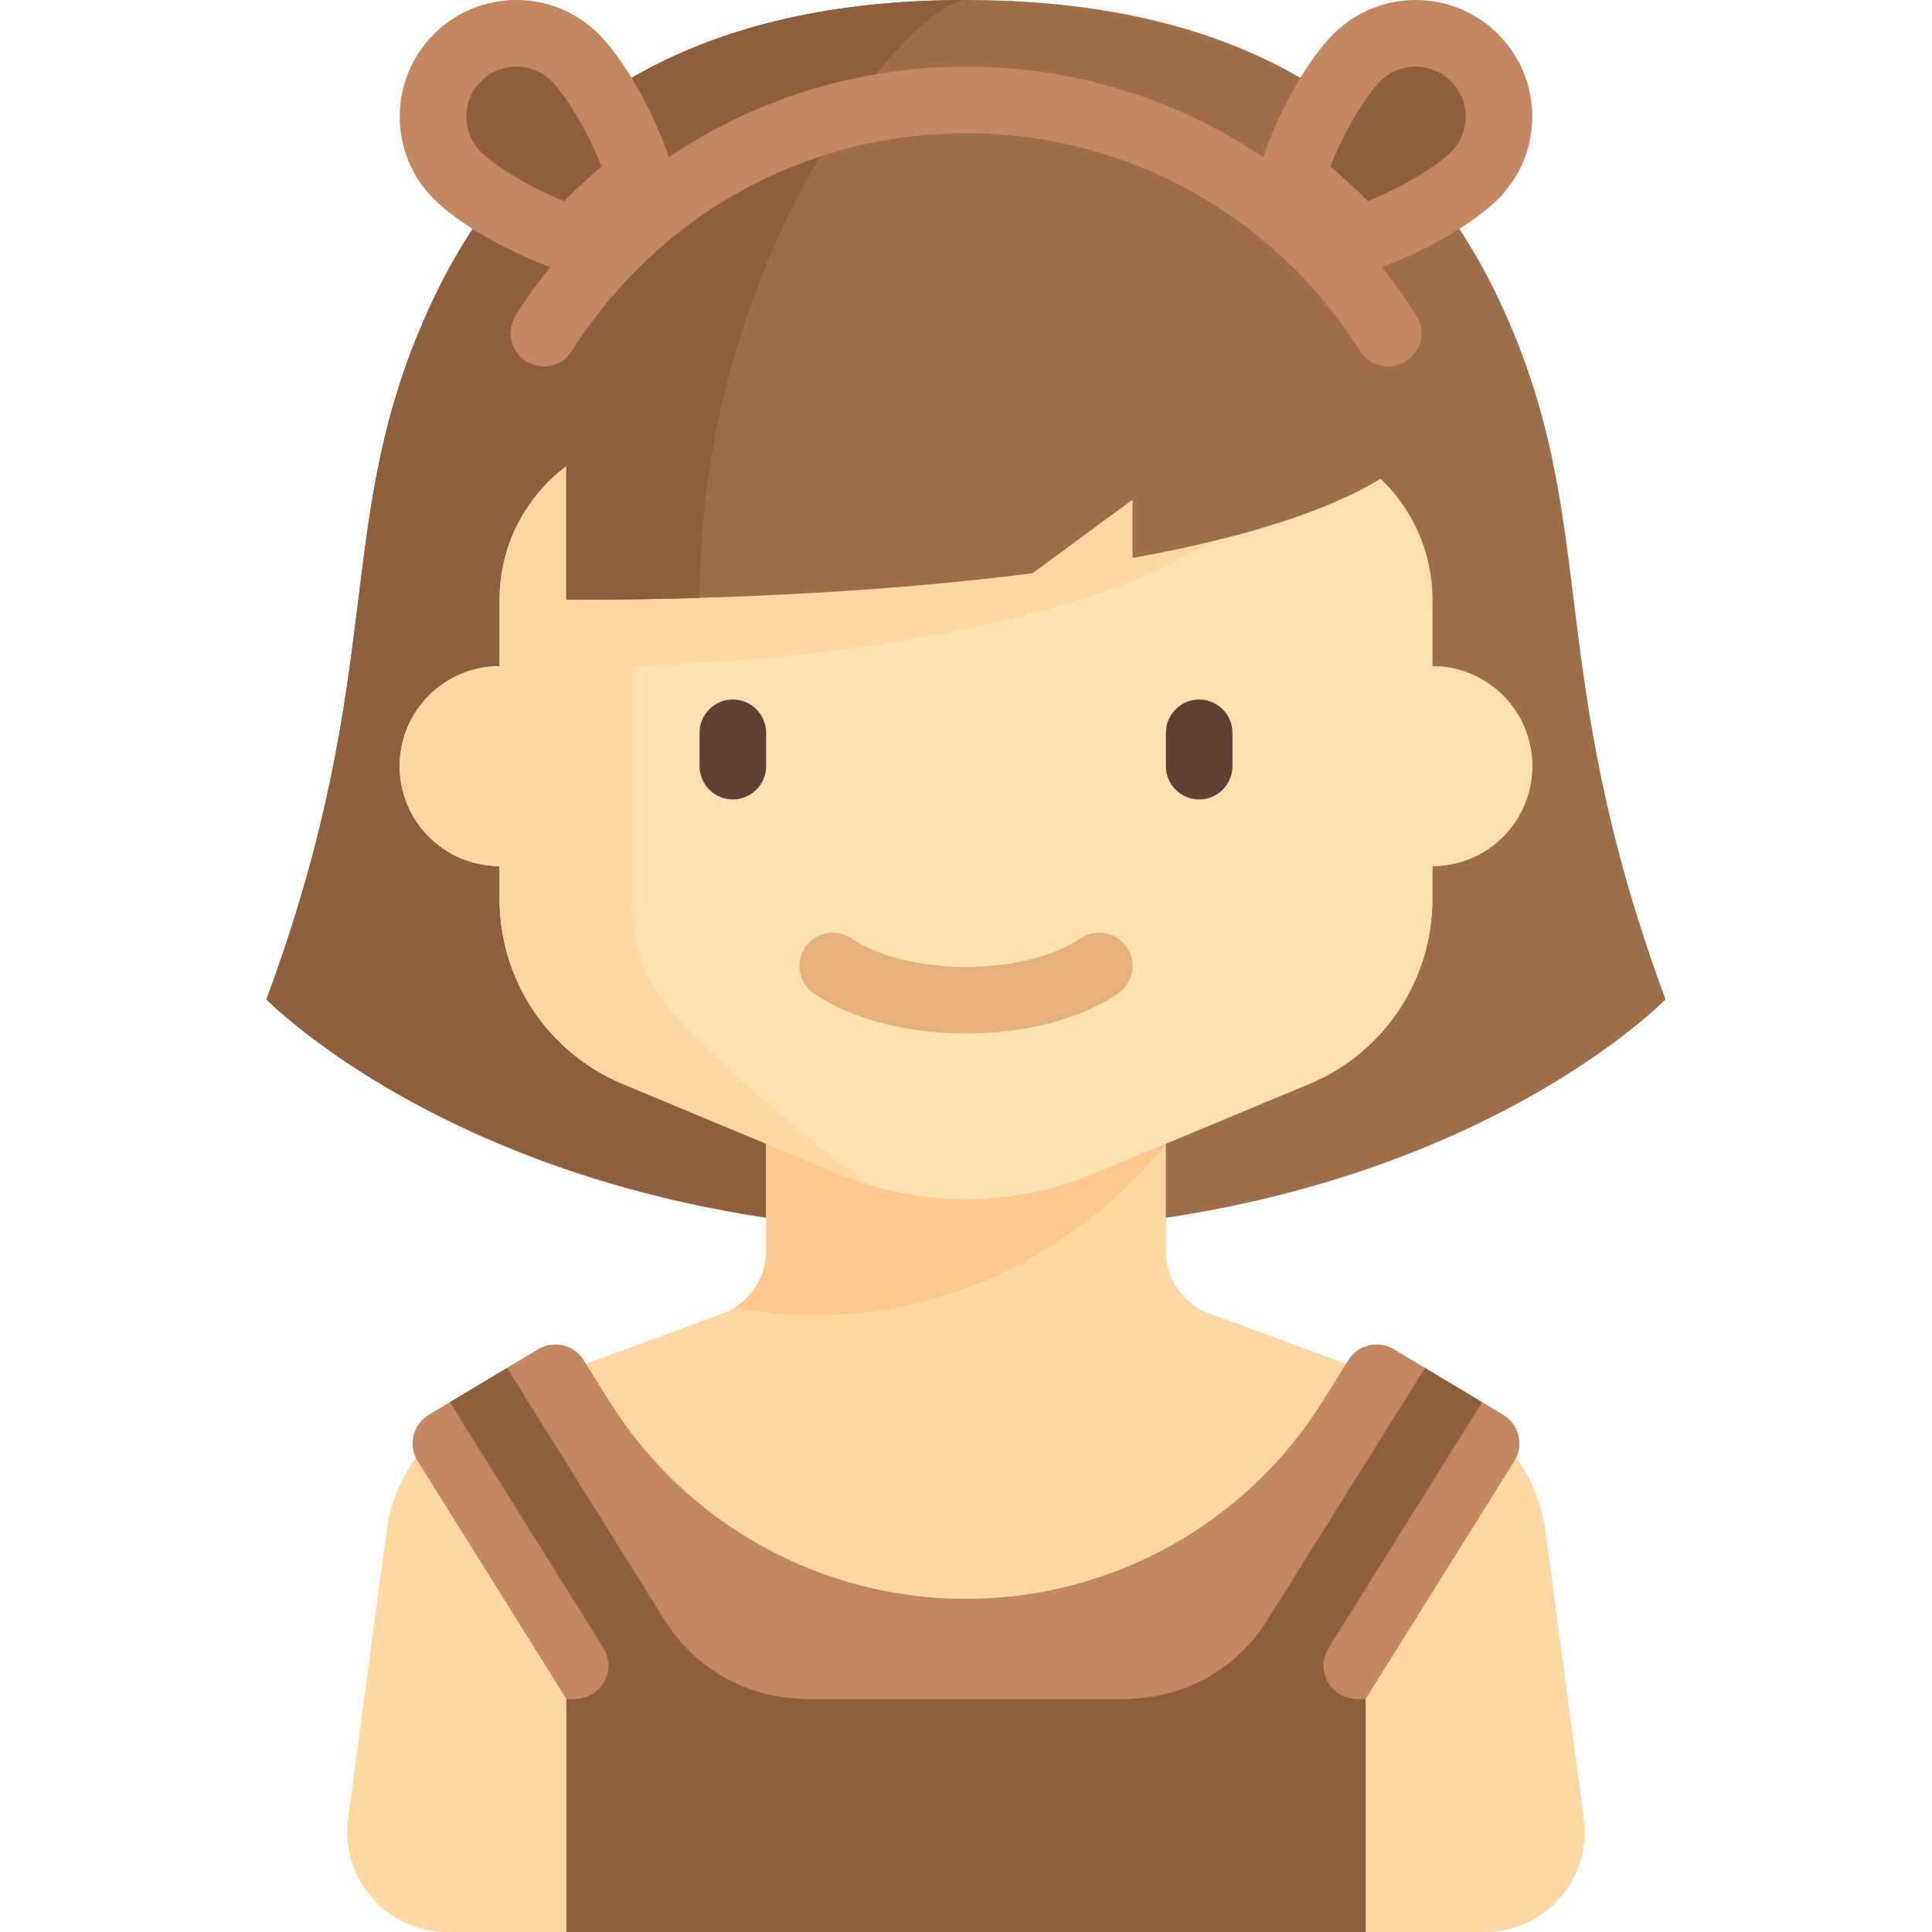
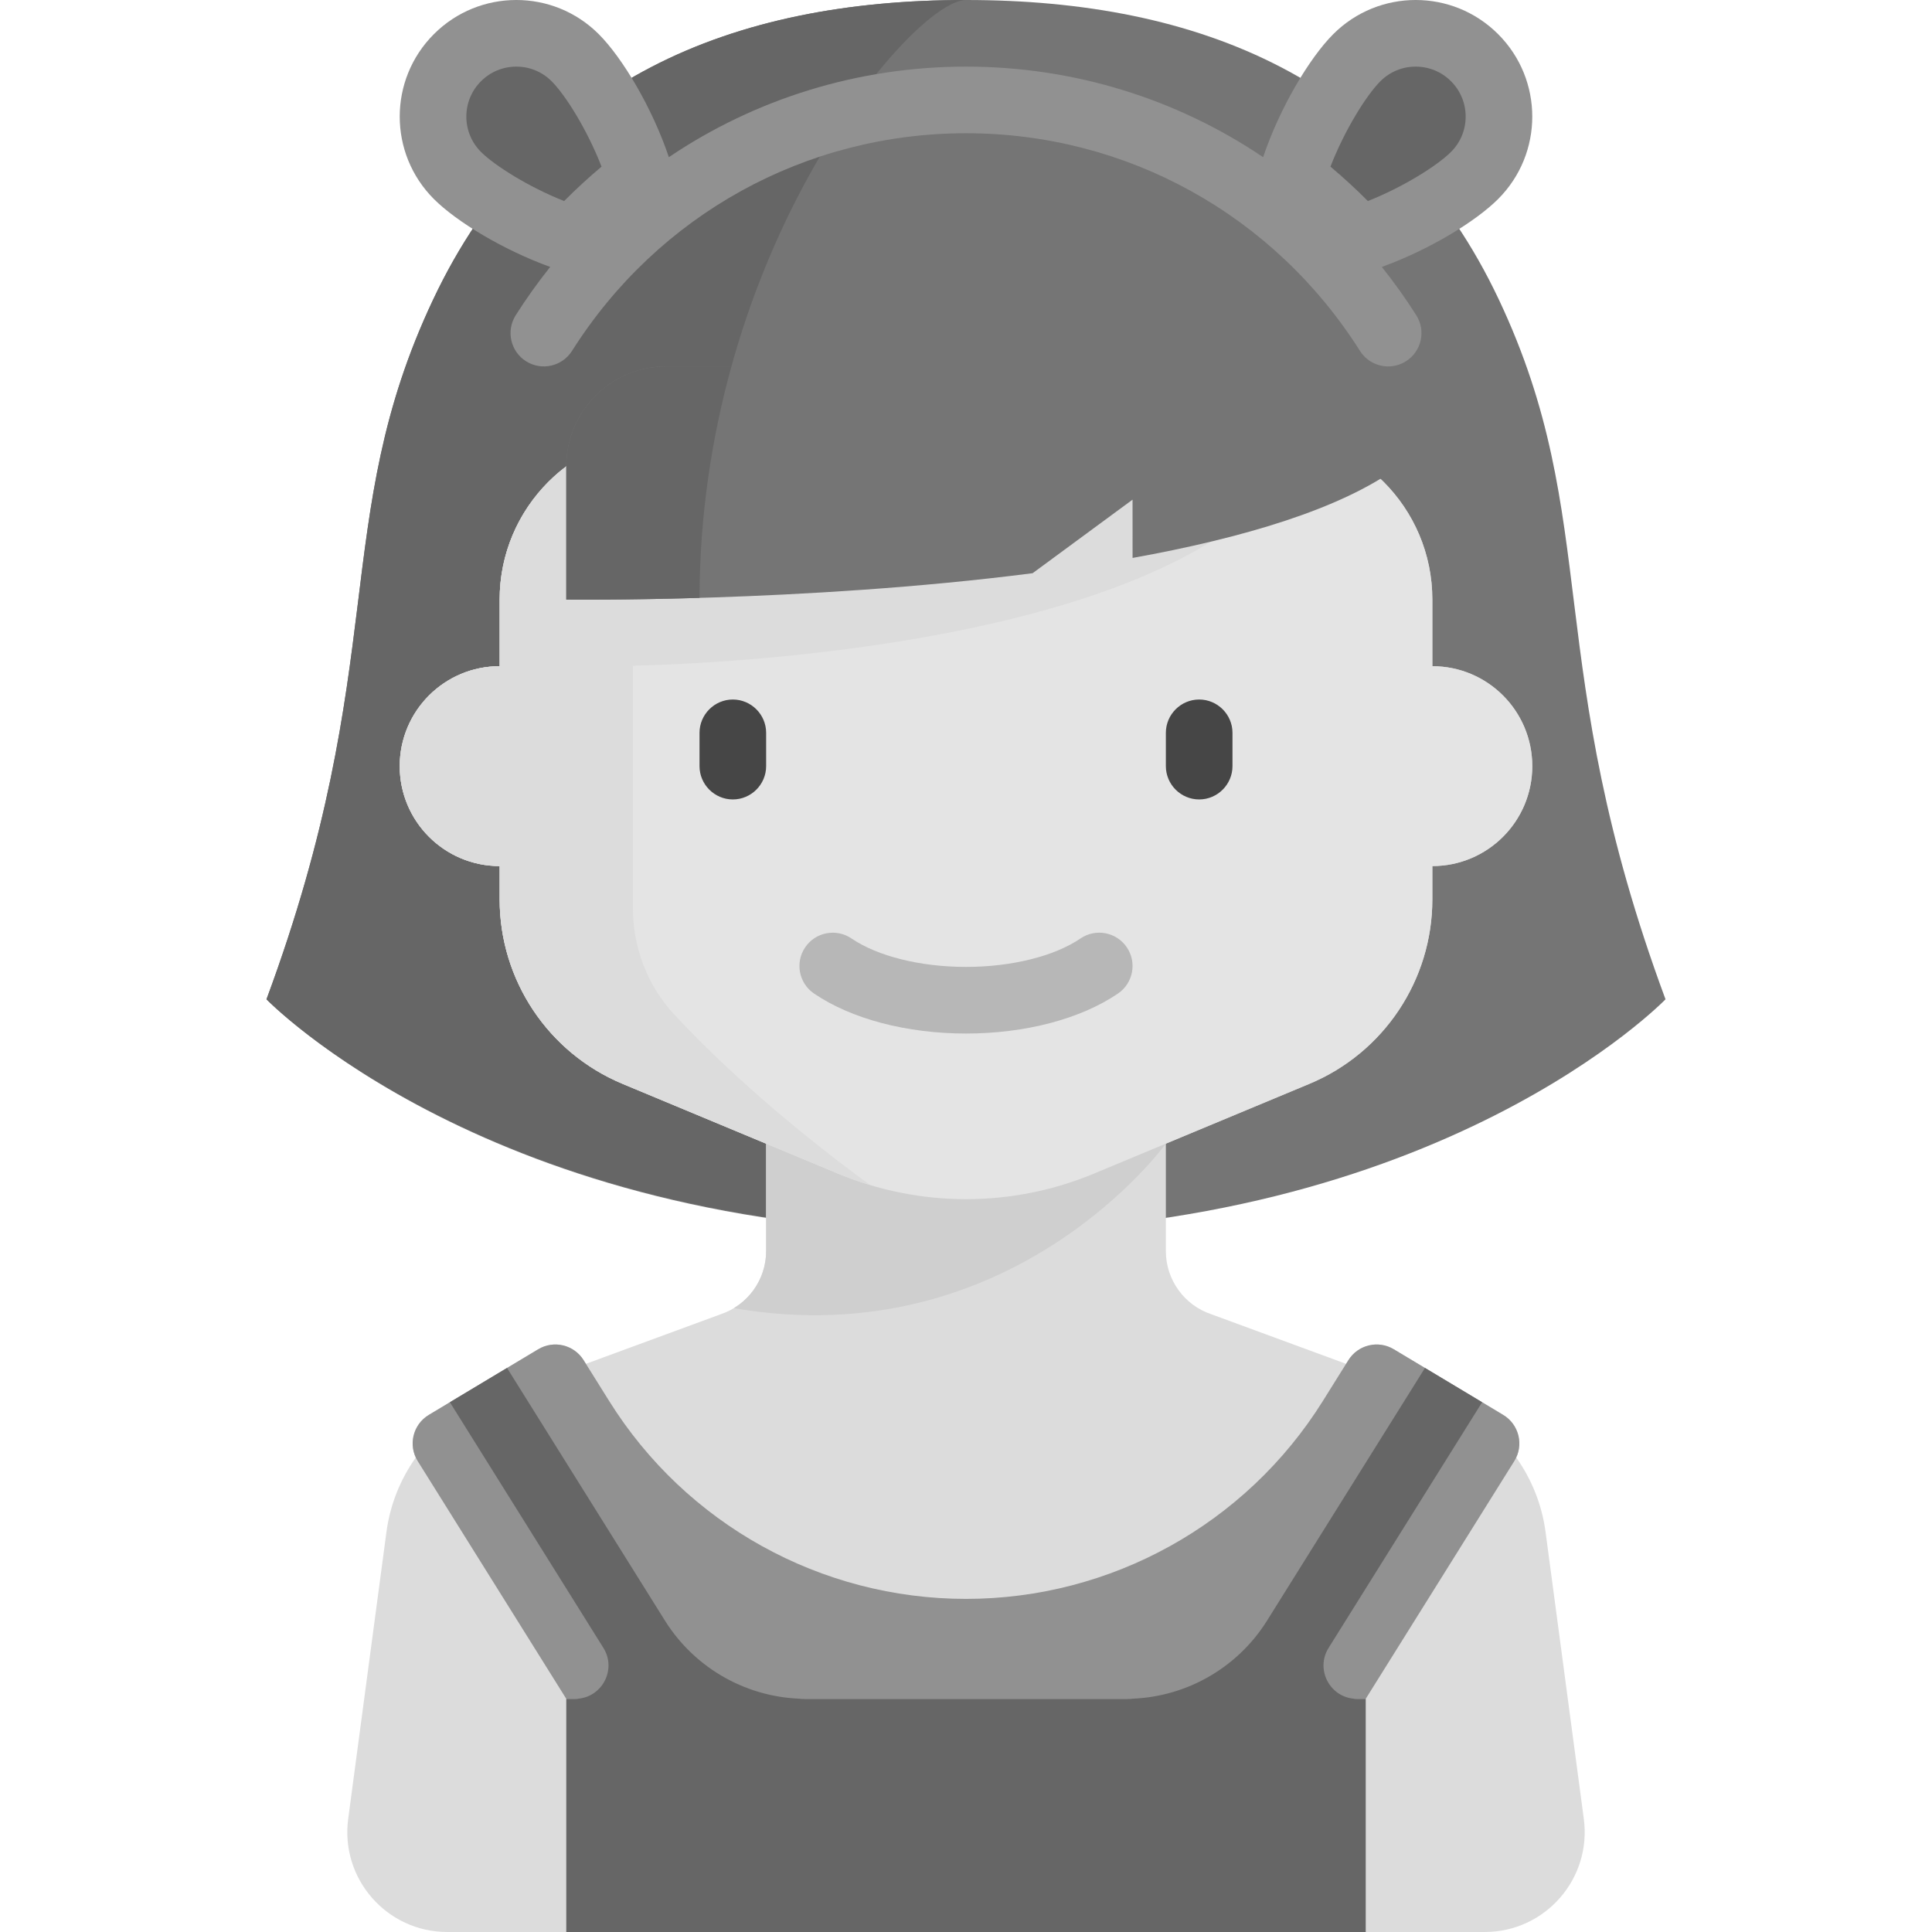
<svg xmlns="http://www.w3.org/2000/svg" height="800px" width="800px" version="1.1" id="Layer_1" viewBox="0 0 464.002 464.002" xml:space="preserve">
  <defs id="defs16">
	
	
	
	
	
	
	
	
	
	
	
	
	
	
	
	

		
	
		
	
		
	
		
	
		
	
		
	
		
	
		
	
		
	
		
	
		
	
			
		</defs>
-   <path style="fill:#9d6e48" d="M 360.002,72 C 335.001,19 288.001,0 232.001,0 c -56,0 -103,19 -128,72 -25,53 -10,87 -40,168 0,0 54,56 168,56 114,0 168,-56 168,-56 C 370.002,159 385.002,125 360.002,72 Z" id="path1" />
-   <path style="fill:#8d5f3d" d="m 232.001,0 c -56,0 -103,19 -128,72 -25,53 -10,87 -40,168 0,0 50.21,51.747 155.644,55.624 L 219.001,192 c 0,0 -51,-10.75 -51,-48 0,-84.095 51.334,-144 64,-144 z" id="path2" />
-   <path style="fill:#ffd7a3" d="m 380.379,436.829 -9.188,-68.908 c -0.875,-6.564 -3.348,-12.664 -7.047,-17.87 1.714,-3.661 0.426,-8.109 -3.128,-10.242 l -26.278,-15.767 c -3.74,-2.244 -8.588,-1.079 -10.9,2.62 l -0.553,0.885 -32.343,-11.9 c -6.533,-2.178 -10.94,-8.292 -10.94,-15.179 v -25.802 l 34.461,-14.359 C 332.35,252.855 344.001,235.378 344.001,216 v -8 c 13.255,0 24,-10.745 24,-24 0,-13.255 -10.745,-24 -24,-24 v -16 c 0,-22.092 -17.909,-40 -40,-40 h -144 c -22.092,0 -40,17.908 -40,40 v 16 c -13.255,0 -24,10.745 -24,24 0,13.255 10.745,24 24,24 v 8 c 0,19.377 11.651,36.854 29.538,44.308 l 34.462,14.36 v 25.801 c 0,6.887 -4.407,13.001 -10.94,15.179 l -32.343,11.9 -0.553,-0.885 c -2.312,-3.698 -7.16,-4.864 -10.9,-2.62 l -26.278,15.767 c -3.555,2.133 -4.842,6.581 -3.128,10.242 -3.698,5.206 -6.172,11.306 -7.047,17.87 l -9.188,68.908 c -1.918,14.387 9.274,27.172 23.789,27.172 h 249.176 c 14.515,-0.001 25.708,-12.786 23.79,-27.173 z" id="path3" />
-   <path style="fill:#fdc88e" d="m 280.001,274.667 -96,0.001 v 25.801 c 0,5.693 -3.017,10.852 -7.752,13.701 66.923,11.562 103.75,-39.499 103.752,-39.503 z" id="path4" />
-   <path style="fill:#c38762" d="m 323.838,326.662 -6.156,9.85 C 299.218,366.054 266.839,384 232.002,384 v 0 c -34.837,0 -67.216,-17.946 -85.68,-47.488 l -6.156,-9.85 c -2.312,-3.699 -7.16,-4.864 -10.9,-2.62 l -26.278,15.767 c -3.837,2.302 -5.04,7.305 -2.668,11.1 l 35.681,57.092 h 192 l 35.682,-57.092 c 2.372,-3.795 1.169,-8.797 -2.668,-11.1 l -26.278,-15.767 c -3.739,-2.244 -8.587,-1.078 -10.899,2.62 z" id="path5" />
-   <path style="fill:#ffe1b2" d="m 344.001,160 v -16 c 0,-22.092 -17.909,-40 -40,-40 h -144 c -22.092,0 -40,17.908 -40,40 v 16 c -13.255,0 -24,10.745 -24,24 0,13.255 10.745,24 24,24 v 8 c 0,19.377 11.651,36.854 29.538,44.308 l 51.691,21.538 C 210.98,285.909 221.438,288 232,288 v 0 c 10.562,0 21.019,-2.091 30.769,-6.154 l 51.694,-21.539 C 332.35,252.855 344.001,235.378 344.001,216 v -8 c 13.255,0 24,-10.745 24,-24 0,-13.255 -10.745,-24 -24,-24 z" id="path6" />
-   <path style="fill:#623f33" d="m 176.001,192 v 0 c -4.4,0 -8,-3.6 -8,-8 v -8 c 0,-4.4 3.6,-8 8,-8 v 0 c 4.4,0 8,3.6 8,8 v 8 c 0,4.4 -3.6,8 -8,8 z" id="path7" />
-   <path style="fill:#623f33" d="m 288.001,192 v 0 c -4.4,0 -8,-3.6 -8,-8 v -8 c 0,-4.4 3.6,-8 8,-8 v 0 c 4.4,0 8,3.6 8,8 v 8 c 0,4.4 -3.6,8 -8,8 z" id="path8" />
-   <path style="fill:#e4b07b" d="m 232.001,248.219 c -14.223,0 -27.527,-3.5 -36.5,-9.605 -3.652,-2.484 -4.602,-7.461 -2.113,-11.113 2.48,-3.648 7.461,-4.598 11.113,-2.113 6.289,4.277 16.57,6.832 27.5,6.832 10.93,0 21.211,-2.555 27.5,-6.832 3.66,-2.492 8.629,-1.539 11.113,2.113 2.488,3.652 1.539,8.629 -2.113,11.113 -8.972,6.105 -22.277,9.605 -36.5,9.605 z" id="path9" />
-   <path style="fill:#ffd7a3" d="m 152.001,104.807 c -18.257,3.707 -32,19.843 -32,39.194 v 16 c -13.255,0 -24,10.745 -24,24 0,13.255 10.745,24 24,24 v 8 c 0,19.377 11.651,36.855 29.538,44.308 l 51.69,21.538 c 2.53,1.054 5.112,1.962 7.727,2.749 -22.844,-16.711 -38.05,-31.32 -46.96,-40.872 -6.482,-6.95 -9.995,-16.121 -9.995,-25.625 v -58.211 c 32.036,-0.815 117.965,-6.759 152,-39.887 7.026,-6.838 10.014,-11.676 10.233,-15.022 z" id="path10" />
-   <path style="fill:#9d6e48" d="m 136.001,112 v 32 c 0,0 56.997,0.74 111.999,-6.336 L 272.001,120 l 0.004,13.998 c 26.37,-4.748 50.106,-11.732 63.996,-21.998 v 0 c 0,-13.255 -10.745,-24 -24,-24 h -152 c -13.255,0 -24,10.745 -24,24 z" id="path11" />
-   <path style="fill:#c38762" d="m 359.8,8.201 c -10.935,-10.935 -28.663,-10.935 -39.598,0 -5.738,5.738 -12.895,17.794 -16.84,29.545 C 282.62,23.748 257.942,16 232.001,16 206.06,16 181.382,23.747 160.639,37.746 156.694,25.995 149.538,13.939 143.8,8.201 c -10.935,-10.935 -28.663,-10.935 -39.598,0 -10.935,10.935 -10.935,28.664 0,39.598 5.473,5.473 16.708,12.259 27.937,16.307 -2.945,3.692 -5.72,7.56 -8.286,11.616 -2.359,3.734 -1.25,8.676 2.484,11.039 3.738,2.367 8.676,1.246 11.039,-2.484 C 158.083,51.543 193.458,32 232.001,32 c 38.543,0 73.918,19.543 94.625,52.278 1.523,2.406 4.117,3.723 6.77,3.723 1.461,0 2.941,-0.398 4.27,-1.238 C 341.4,84.4 342.51,79.458 340.15,75.724 337.583,71.668 334.808,67.8 331.864,64.107 343.092,60.058 354.327,53.273 359.801,47.8 370.735,36.865 370.735,19.136 359.8,8.201 Z" id="path12" />
-   <path style="fill:#8d5f3d" d="m 124.001,16 c 3.205,0 6.219,1.248 8.485,3.515 3.369,3.369 8.62,11.802 11.983,20.509 -3.124,2.625 -6.123,5.383 -8.985,8.261 -8.563,-3.396 -16.688,-8.519 -19.969,-11.799 -2.266,-2.267 -3.514,-5.281 -3.514,-8.486 0,-3.205 1.248,-6.219 3.515,-8.486 2.267,-2.266 5.28,-3.514 8.485,-3.514" id="path13" />
-   <path style="fill:#8d5f3d" d="m 340.001,16 c 3.205,0 6.219,1.248 8.485,3.515 2.267,2.266 3.515,5.28 3.515,8.485 0,3.205 -1.248,6.219 -3.515,8.485 -3.281,3.281 -11.406,8.403 -19.969,11.799 -2.862,-2.879 -5.861,-5.636 -8.985,-8.261 3.364,-8.707 8.614,-17.139 11.983,-20.509 2.268,-2.266 5.281,-3.514 8.486,-3.514" id="path14" />
-   <path style="fill:#8d5f3d" d="M 355.956,336.773 342.23,328.537 304.317,389.2 c -7.309,11.696 -20.128,18.801 -33.92,18.801 h -76.79 c -13.792,0 -26.611,-7.105 -33.92,-18.801 l -37.913,-60.663 -13.726,8.236 36.866,58.988 c 3.33,5.328 -0.501,12.24 -6.784,12.24 h -2.129 v 56 h 192 v -56 h -2.128 c -6.283,0 -10.114,-6.912 -6.784,-12.24 z" id="path15" />
-   <path style="fill:#8d5f3d" d="m 160.001,88 c -13.255,0 -24,10.745 -24,24 v 32 c 0,0 12.75,0.165 32.004,-0.409 0.04,-20.08 3.005,-38.77 7.664,-55.592 z" id="path16" />
+   <path style="fill:#757575" d="M 360.002,72 C 335.001,19 288.001,0 232.001,0 c -56,0 -103,19 -128,72 -25,53 -10,87 -40,168 0,0 54,56 168,56 114,0 168,-56 168,-56 C 370.002,159 385.002,125 360.002,72 Z" id="path1" />
+   <path style="fill:#666666" d="m 232.001,0 c -56,0 -103,19 -128,72 -25,53 -10,87 -40,168 0,0 50.21,51.747 155.644,55.624 L 219.001,192 c 0,0 -51,-10.75 -51,-48 0,-84.095 51.334,-144 64,-144 z" id="path2" />
+   <path style="fill:#dcdcdc" d="m 380.379,436.829 -9.188,-68.908 c -0.875,-6.564 -3.348,-12.664 -7.047,-17.87 1.714,-3.661 0.426,-8.109 -3.128,-10.242 l -26.278,-15.767 c -3.74,-2.244 -8.588,-1.079 -10.9,2.62 l -0.553,0.885 -32.343,-11.9 c -6.533,-2.178 -10.94,-8.292 -10.94,-15.179 v -25.802 l 34.461,-14.359 C 332.35,252.855 344.001,235.378 344.001,216 v -8 c 13.255,0 24,-10.745 24,-24 0,-13.255 -10.745,-24 -24,-24 v -16 c 0,-22.092 -17.909,-40 -40,-40 h -144 c -22.092,0 -40,17.908 -40,40 v 16 c -13.255,0 -24,10.745 -24,24 0,13.255 10.745,24 24,24 v 8 c 0,19.377 11.651,36.854 29.538,44.308 l 34.462,14.36 v 25.801 c 0,6.887 -4.407,13.001 -10.94,15.179 l -32.343,11.9 -0.553,-0.885 c -2.312,-3.698 -7.16,-4.864 -10.9,-2.62 l -26.278,15.767 c -3.555,2.133 -4.842,6.581 -3.128,10.242 -3.698,5.206 -6.172,11.306 -7.047,17.87 l -9.188,68.908 c -1.918,14.387 9.274,27.172 23.789,27.172 h 249.176 c 14.515,-0.001 25.708,-12.786 23.79,-27.173 z" id="path3" />
+   <path style="fill:#cfcfcf" d="m 280.001,274.667 -96,0.001 v 25.801 c 0,5.693 -3.017,10.852 -7.752,13.701 66.923,11.562 103.75,-39.499 103.752,-39.503 z" id="path4" />
+   <path style="fill:#919191" d="m 323.838,326.662 -6.156,9.85 C 299.218,366.054 266.839,384 232.002,384 v 0 c -34.837,0 -67.216,-17.946 -85.68,-47.488 l -6.156,-9.85 c -2.312,-3.699 -7.16,-4.864 -10.9,-2.62 l -26.278,15.767 c -3.837,2.302 -5.04,7.305 -2.668,11.1 l 35.681,57.092 h 192 l 35.682,-57.092 c 2.372,-3.795 1.169,-8.797 -2.668,-11.1 l -26.278,-15.767 c -3.739,-2.244 -8.587,-1.078 -10.899,2.62 z" id="path5" />
+   <path style="fill:#e4e4e4" d="m 344.001,160 v -16 c 0,-22.092 -17.909,-40 -40,-40 h -144 c -22.092,0 -40,17.908 -40,40 v 16 c -13.255,0 -24,10.745 -24,24 0,13.255 10.745,24 24,24 v 8 c 0,19.377 11.651,36.854 29.538,44.308 l 51.691,21.538 C 210.98,285.909 221.438,288 232,288 v 0 c 10.562,0 21.019,-2.091 30.769,-6.154 l 51.694,-21.539 C 332.35,252.855 344.001,235.378 344.001,216 v -8 c 13.255,0 24,-10.745 24,-24 0,-13.255 -10.745,-24 -24,-24 z" id="path6" />
+   <path style="fill:#464646" d="m 176.001,192 v 0 c -4.4,0 -8,-3.6 -8,-8 v -8 c 0,-4.4 3.6,-8 8,-8 v 0 c 4.4,0 8,3.6 8,8 v 8 c 0,4.4 -3.6,8 -8,8 z" id="path7" />
+   <path style="fill:#464646" d="m 288.001,192 v 0 c -4.4,0 -8,-3.6 -8,-8 v -8 c 0,-4.4 3.6,-8 8,-8 v 0 c 4.4,0 8,3.6 8,8 v 8 c 0,4.4 -3.6,8 -8,8 z" id="path8" />
+   <path style="fill:#b7b7b7" d="m 232.001,248.219 c -14.223,0 -27.527,-3.5 -36.5,-9.605 -3.652,-2.484 -4.602,-7.461 -2.113,-11.113 2.48,-3.648 7.461,-4.598 11.113,-2.113 6.289,4.277 16.57,6.832 27.5,6.832 10.93,0 21.211,-2.555 27.5,-6.832 3.66,-2.492 8.629,-1.539 11.113,2.113 2.488,3.652 1.539,8.629 -2.113,11.113 -8.972,6.105 -22.277,9.605 -36.5,9.605 z" id="path9" />
+   <path style="fill:#dcdcdc" d="m 152.001,104.807 c -18.257,3.707 -32,19.843 -32,39.194 v 16 c -13.255,0 -24,10.745 -24,24 0,13.255 10.745,24 24,24 v 8 c 0,19.377 11.651,36.855 29.538,44.308 l 51.69,21.538 c 2.53,1.054 5.112,1.962 7.727,2.749 -22.844,-16.711 -38.05,-31.32 -46.96,-40.872 -6.482,-6.95 -9.995,-16.121 -9.995,-25.625 v -58.211 c 32.036,-0.815 117.965,-6.759 152,-39.887 7.026,-6.838 10.014,-11.676 10.233,-15.022 z" id="path10" />
+   <path style="fill:#757575" d="m 136.001,112 v 32 c 0,0 56.997,0.74 111.999,-6.336 L 272.001,120 l 0.004,13.998 c 26.37,-4.748 50.106,-11.732 63.996,-21.998 v 0 c 0,-13.255 -10.745,-24 -24,-24 h -152 c -13.255,0 -24,10.745 -24,24 z" id="path11" />
+   <path style="fill:#919191" d="m 359.8,8.201 c -10.935,-10.935 -28.663,-10.935 -39.598,0 -5.738,5.738 -12.895,17.794 -16.84,29.545 C 282.62,23.748 257.942,16 232.001,16 206.06,16 181.382,23.747 160.639,37.746 156.694,25.995 149.538,13.939 143.8,8.201 c -10.935,-10.935 -28.663,-10.935 -39.598,0 -10.935,10.935 -10.935,28.664 0,39.598 5.473,5.473 16.708,12.259 27.937,16.307 -2.945,3.692 -5.72,7.56 -8.286,11.616 -2.359,3.734 -1.25,8.676 2.484,11.039 3.738,2.367 8.676,1.246 11.039,-2.484 C 158.083,51.543 193.458,32 232.001,32 c 38.543,0 73.918,19.543 94.625,52.278 1.523,2.406 4.117,3.723 6.77,3.723 1.461,0 2.941,-0.398 4.27,-1.238 C 341.4,84.4 342.51,79.458 340.15,75.724 337.583,71.668 334.808,67.8 331.864,64.107 343.092,60.058 354.327,53.273 359.801,47.8 370.735,36.865 370.735,19.136 359.8,8.201 Z" id="path12" />
+   <path style="fill:#666666" d="m 124.001,16 c 3.205,0 6.219,1.248 8.485,3.515 3.369,3.369 8.62,11.802 11.983,20.509 -3.124,2.625 -6.123,5.383 -8.985,8.261 -8.563,-3.396 -16.688,-8.519 -19.969,-11.799 -2.266,-2.267 -3.514,-5.281 -3.514,-8.486 0,-3.205 1.248,-6.219 3.515,-8.486 2.267,-2.266 5.28,-3.514 8.485,-3.514" id="path13" />
+   <path style="fill:#666666" d="m 340.001,16 c 3.205,0 6.219,1.248 8.485,3.515 2.267,2.266 3.515,5.28 3.515,8.485 0,3.205 -1.248,6.219 -3.515,8.485 -3.281,3.281 -11.406,8.403 -19.969,11.799 -2.862,-2.879 -5.861,-5.636 -8.985,-8.261 3.364,-8.707 8.614,-17.139 11.983,-20.509 2.268,-2.266 5.281,-3.514 8.486,-3.514" id="path14" />
+   <path style="fill:#666666" d="M 355.956,336.773 342.23,328.537 304.317,389.2 c -7.309,11.696 -20.128,18.801 -33.92,18.801 h -76.79 c -13.792,0 -26.611,-7.105 -33.92,-18.801 l -37.913,-60.663 -13.726,8.236 36.866,58.988 c 3.33,5.328 -0.501,12.24 -6.784,12.24 h -2.129 v 56 h 192 v -56 h -2.128 c -6.283,0 -10.114,-6.912 -6.784,-12.24 z" id="path15" />
+   <path style="fill:#666666" d="m 160.001,88 c -13.255,0 -24,10.745 -24,24 v 32 c 0,0 12.75,0.165 32.004,-0.409 0.04,-20.08 3.005,-38.77 7.664,-55.592 z" id="path16" />
</svg>
